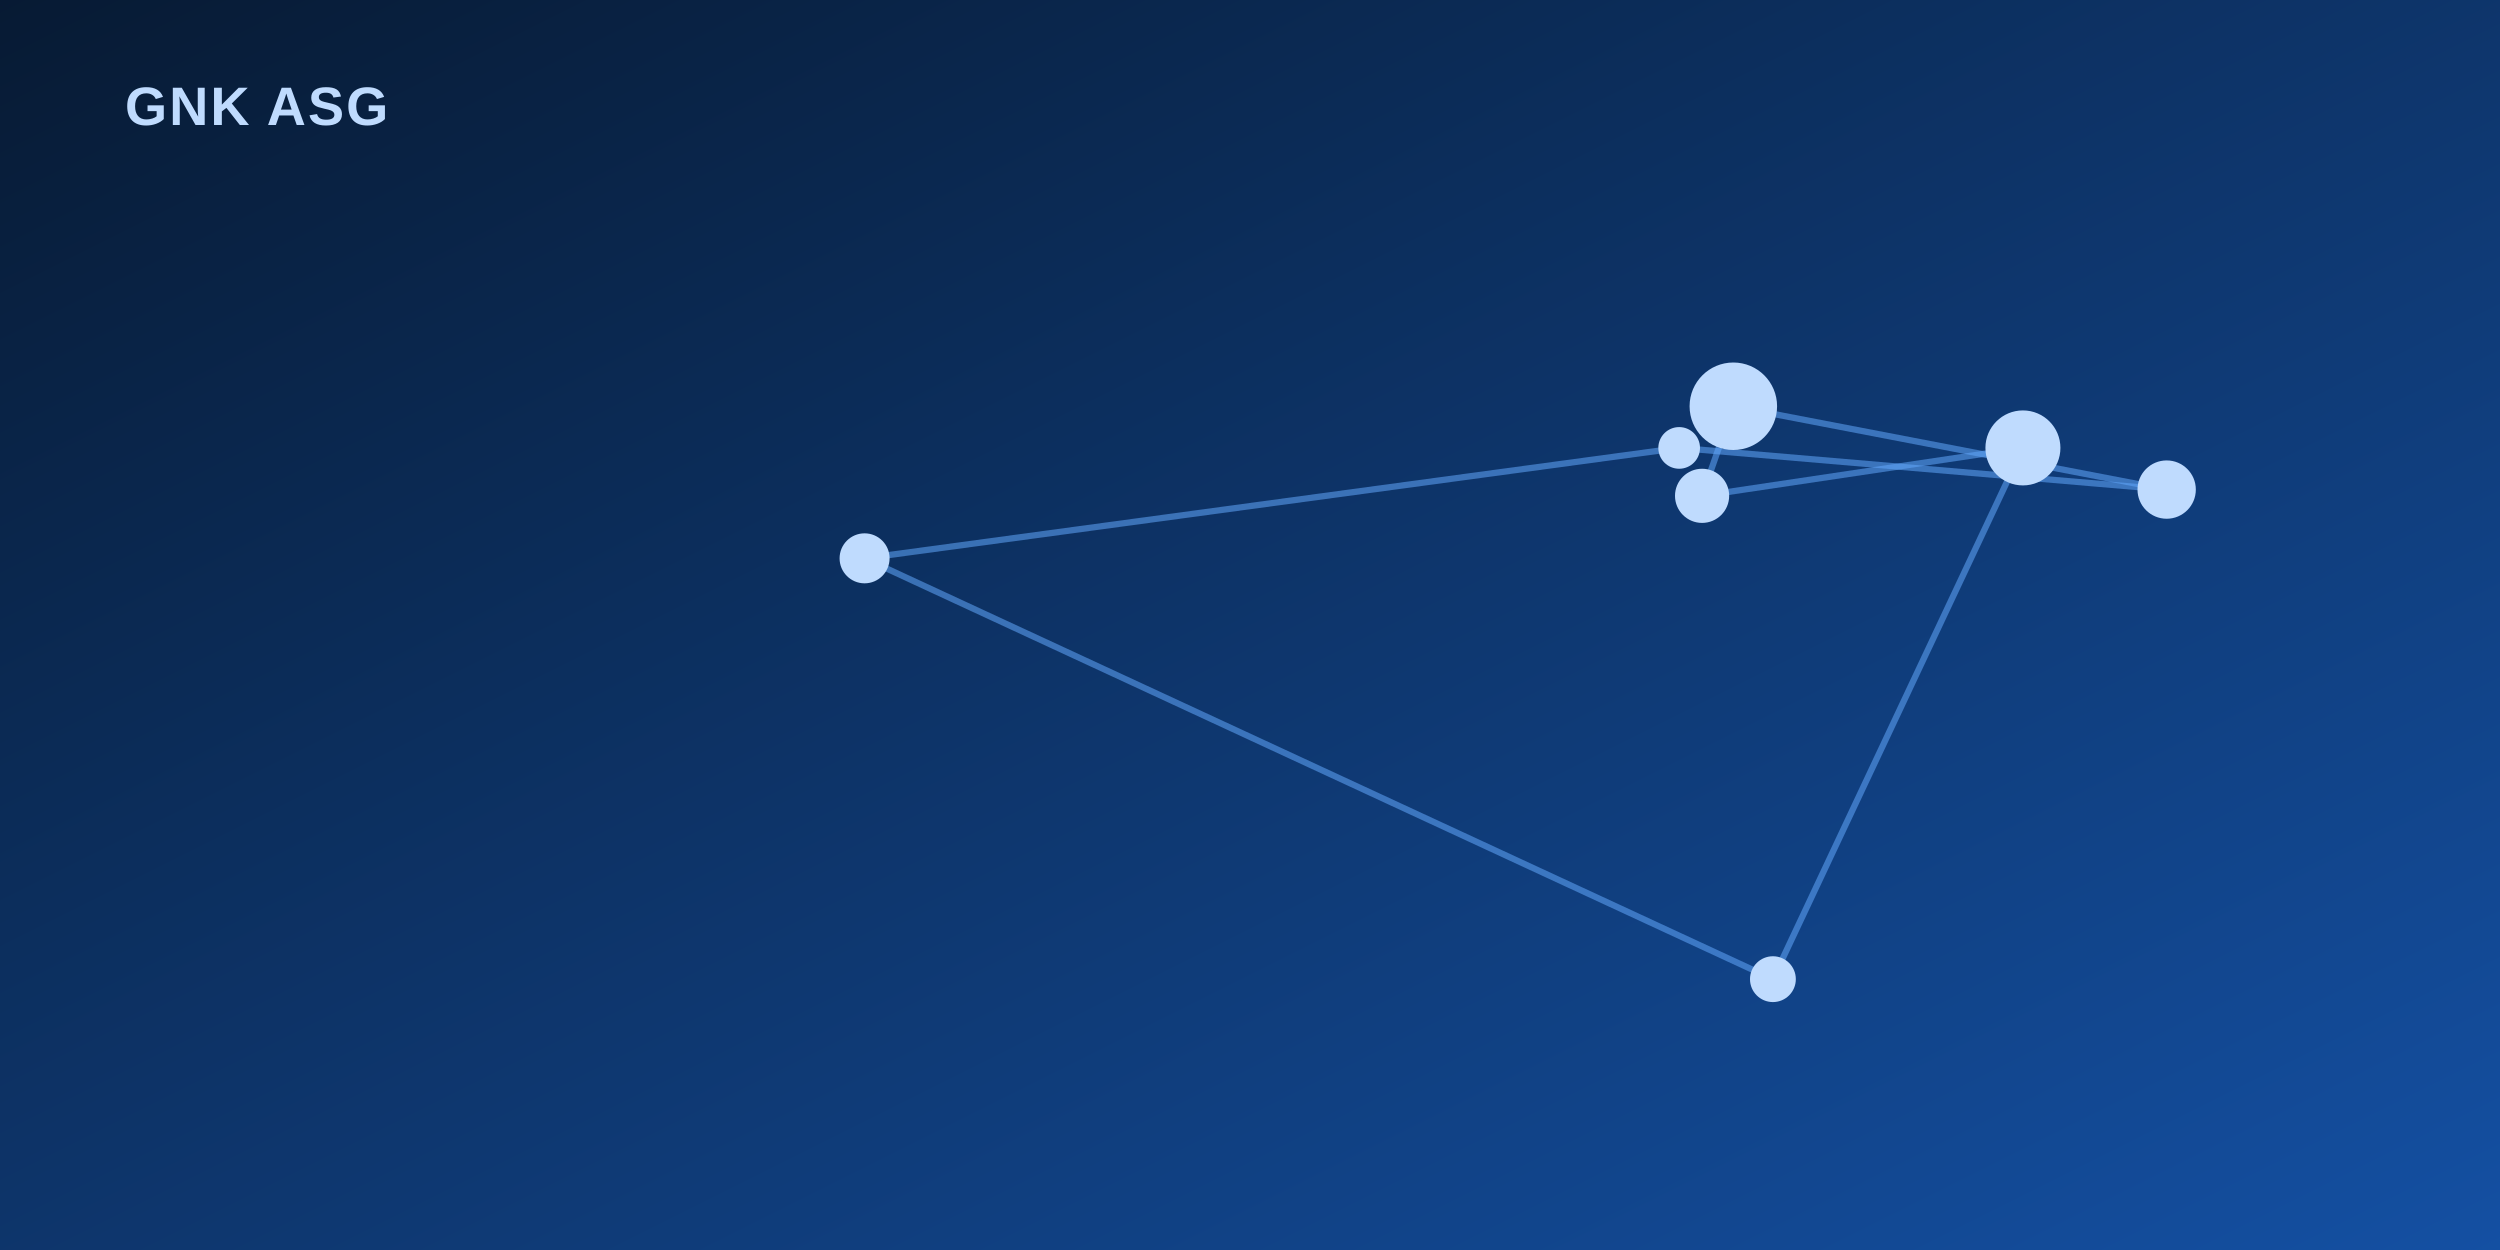
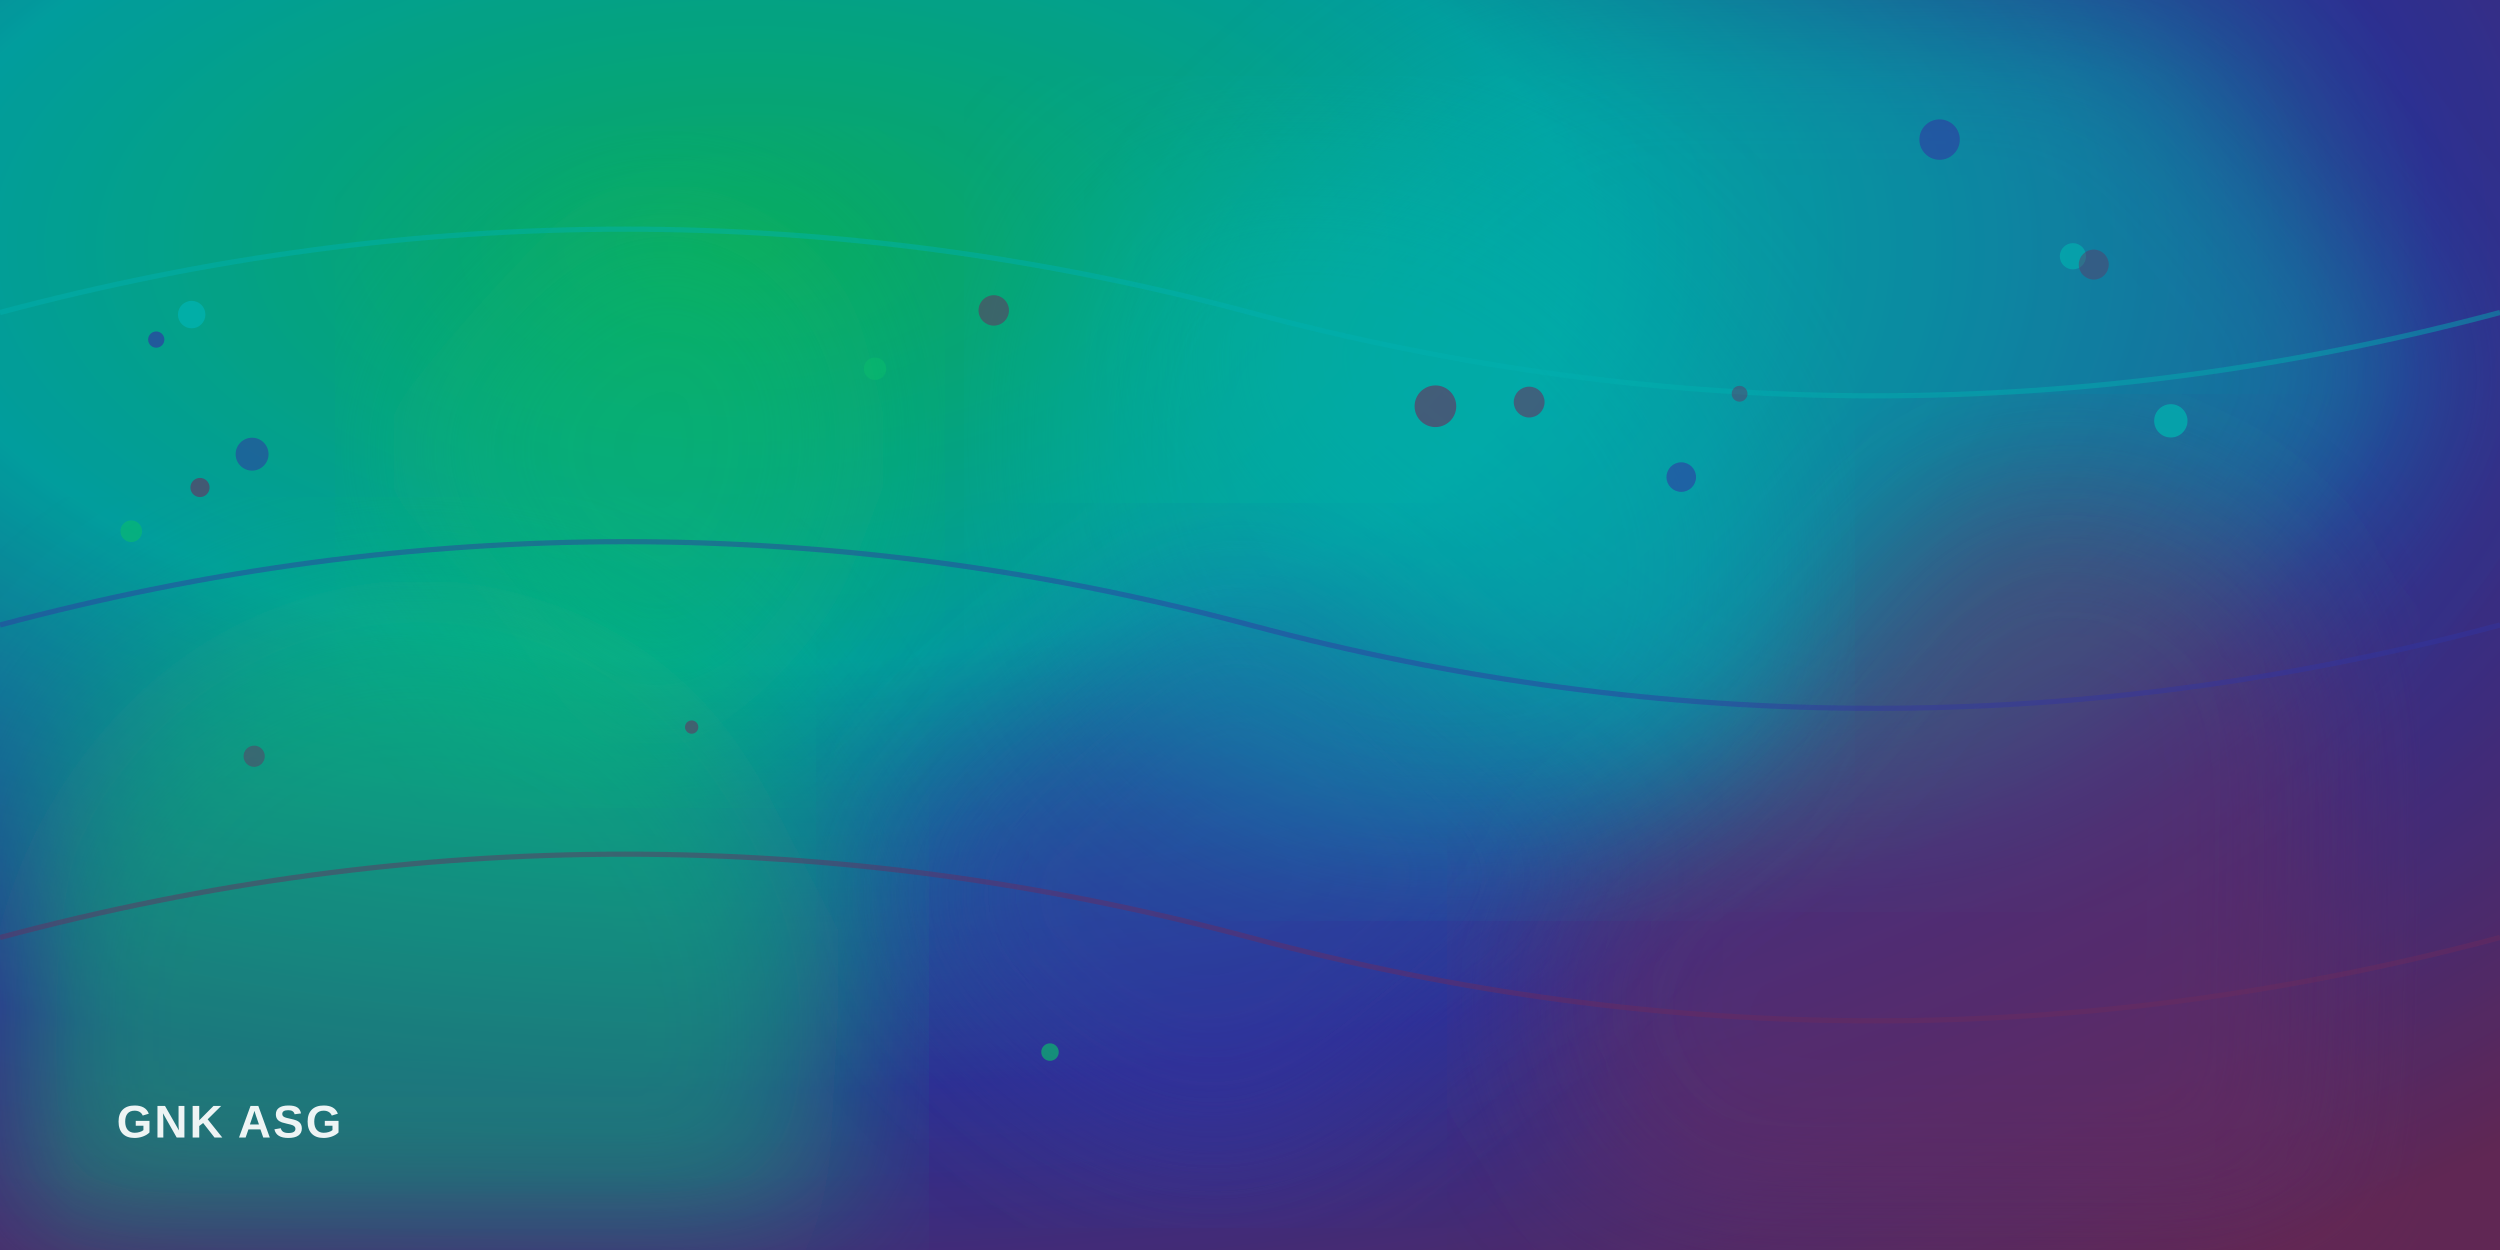
<svg xmlns="http://www.w3.org/2000/svg" viewBox="0 0 1200 600" role="img" aria-labelledby="t13 d13">
  <defs>
-     <linearGradient id="g13" x1="0" y1="0" x2="1" y2="1">
-       <stop stop-color="#071a33" />
-       <stop offset="1" stop-color="#1450a3" />
-     </linearGradient>
+     <radialGradient id="bg13" cx="30%" cy="20%" r="100%">
+       <stop offset="0%" stop-color="#0be881" />
+       <stop offset="33%" stop-color="#00d8d6" />
+       <stop offset="67%" stop-color="#3c40c6" />
+       <stop offset="100%" stop-color="#833471" />
+     </radialGradient>
+     <filter id="blur13">
+       <feGaussianBlur stdDeviation="38" />
+     </filter>
  </defs>
-   <rect width="1200" height="600" fill="url(#g13)" />
-   <g>
-     <line x1="415" y1="268" x2="851" y2="470" stroke="#60a5fa" stroke-width="3" opacity="0.55" />
-     <line x1="851" y1="470" x2="971" y2="215" stroke="#60a5fa" stroke-width="3" opacity="0.55" />
-     <line x1="971" y1="215" x2="817" y2="238" stroke="#60a5fa" stroke-width="3" opacity="0.55" />
-     <line x1="817" y1="238" x2="832" y2="195" stroke="#60a5fa" stroke-width="3" opacity="0.55" />
-     <line x1="832" y1="195" x2="1040" y2="235" stroke="#60a5fa" stroke-width="3" opacity="0.55" />
-     <line x1="1040" y1="235" x2="806" y2="215" stroke="#60a5fa" stroke-width="3" opacity="0.55" />
-     <line x1="806" y1="215" x2="415" y2="268" stroke="#60a5fa" stroke-width="3" opacity="0.55" />
-     <circle cx="415" cy="268" r="12" fill="#bfdbfe" />
-     <circle cx="851" cy="470" r="11" fill="#bfdbfe" />
-     <circle cx="971" cy="215" r="18" fill="#bfdbfe" />
-     <circle cx="817" cy="238" r="13" fill="#bfdbfe" />
-     <circle cx="832" cy="195" r="21" fill="#bfdbfe" />
-     <circle cx="1040" cy="235" r="14" fill="#bfdbfe" />
-     <circle cx="806" cy="215" r="10" fill="#bfdbfe" />
-   </g>
-   <text x="60" y="60" fill="#bfdbfe" font-family="Arial" font-size="26" font-weight="700" letter-spacing="1">GNK ASG</text>
+   <rect width="1200" height="600" fill="#0a0a12" />
+   <rect width="1200" height="600" fill="url(#bg13)" opacity="0.88" />
+   <path d="M429.1,220.0 Q429.1,220.0 411.3,266.7 Q393.5,313.5 346.7,346.7 Q300.0,379.8 267.0,332.9 Q233.9,286.1 202.1,253.0 Q170.2,220.0 198.7,183.6 Q227.3,147.3 263.6,111.0 Q300.0,74.7 352.0,95.3 Q404.0,116.0 416.5,168.0 Z" fill="#0be881" opacity="0.36" filter="url(#blur13)" />
+   <path d="M1171.3,180.0 Q1171.3,180.0 1102.4,271.8 Q1033.6,363.6 941.8,385.5 Q850.0,407.4 782.4,361.4 Q714.7,315.3 626.1,247.6 Q537.5,180.0 617.4,103.6 Q697.2,27.2 773.6,-25.2 Q850.0,-77.7 940.1,-38.9 Q1030.1,-0.1 1100.7,89.9 Z" fill="#00d8d6" opacity="0.41" filter="url(#blur13)" />
+   <path d="M790.5,420.0 Q790.5,420.0 735.4,460.1 Q680.3,500.3 640.1,537.6 Q600.0,574.8 546.8,550.7 Q493.5,526.5 448.5,473.2 Q403.5,420.0 457.4,375.7 Q511.4,331.4 555.7,290.1 Q600.0,248.9 639.5,294.9 Q679.1,340.9 734.8,380.5 Z" fill="#3c40c6" opacity="0.56" filter="url(#blur13)" />
+   <path d="M1121.3,450.0 Q1121.3,450.0 1120.0,534.3 Q1118.7,618.7 1034.3,635.3 Q950.0,652.0 871.1,629.9 Q792.2,607.8 749.5,528.9 Q706.9,450.0 779.9,401.5 Q853.0,353.0 901.5,280.1 Q950.0,207.1 1037.0,241.5 Q1124.0,276.0 1122.6,363.0 Z" fill="#833471" opacity="0.51" filter="url(#blur13)" />
+   <path d="M404.1,450.0 Q404.1,450.0 398.9,546.8 Q393.6,643.6 296.8,665.9 Q200.0,688.3 97.0,672.2 Q-6.0,656.0 -10.3,553.0 Q-14.5,450.0 26.1,383.4 Q66.7,316.7 133.4,291.4 Q200.0,266.1 267.3,290.8 Q334.6,315.4 369.4,382.7 Z" fill="#0be881" opacity="0.51" filter="url(#blur13)" />
+   <path d="M854.7,250.0 Q854.7,250.0 843.2,315.9 Q831.7,381.7 765.9,399.1 Q700.0,416.4 632.8,400.3 Q565.7,384.3 526.0,317.2 Q486.4,250.0 503.8,160.6 Q521.2,71.2 610.6,70.3 Q700.0,69.5 751.4,108.4 Q802.7,147.3 828.7,198.6 Z" fill="#00d8d6" opacity="0.37" filter="url(#blur13)" />
+   <path d="M0 150 Q 300 70 600 150 T 1200 150" stroke="#00d8d6" stroke-width="2.5" fill="none" opacity="0.45" />
+   <path d="M0 300 Q 300 220 600 300 T 1200 300" stroke="#3c40c6" stroke-width="2.5" fill="none" opacity="0.45" />
+   <path d="M0 450 Q 300 370 600 450 T 1200 450" stroke="#833471" stroke-width="2.5" fill="none" opacity="0.45" />
+   <circle cx="121" cy="218" r="7.9" fill="#3c40c6" opacity="0.54" />
+   <circle cx="689" cy="195" r="10.0" fill="#833471" opacity="0.61" />
+   <circle cx="92" cy="151" r="6.6" fill="#00d8d6" opacity="0.78" />
+   <circle cx="931" cy="67" r="9.7" fill="#3c40c6" opacity="0.57" />
+   <circle cx="734" cy="193" r="7.4" fill="#833471" opacity="0.57" />
+   <circle cx="835" cy="189" r="3.8" fill="#833471" opacity="0.43" />
+   <circle cx="995" cy="123" r="6.3" fill="#00d8d6" opacity="0.65" />
+   <circle cx="807" cy="229" r="7.1" fill="#3c40c6" opacity="0.56" />
+   <circle cx="332" cy="349" r="3.2" fill="#833471" opacity="0.54" />
+   <circle cx="504" cy="505" r="4.2" fill="#0be881" opacity="0.65" />
+   <circle cx="1005" cy="127" r="7.2" fill="#833471" opacity="0.40" />
+   <circle cx="1042" cy="202" r="8.0" fill="#00d8d6" opacity="0.76" />
+   <circle cx="420" cy="177" r="5.4" fill="#0be881" opacity="0.44" />
+   <circle cx="96" cy="234" r="4.6" fill="#833471" opacity="0.60" />
+   <circle cx="122" cy="363" r="5.1" fill="#833471" opacity="0.44" />
+   <circle cx="75" cy="163" r="3.9" fill="#3c40c6" opacity="0.65" />
+   <circle cx="477" cy="149" r="7.3" fill="#833471" opacity="0.53" />
+   <circle cx="63" cy="255" r="5.2" fill="#0be881" opacity="0.56" />
+   <rect width="1200" height="600" fill="#000" opacity="0.18" />
+   <text x="56" y="546" fill="#ffffff" font-family="Arial" font-size="22" font-weight="800" letter-spacing="1" opacity="0.92">GNK ASG</text>
</svg>
